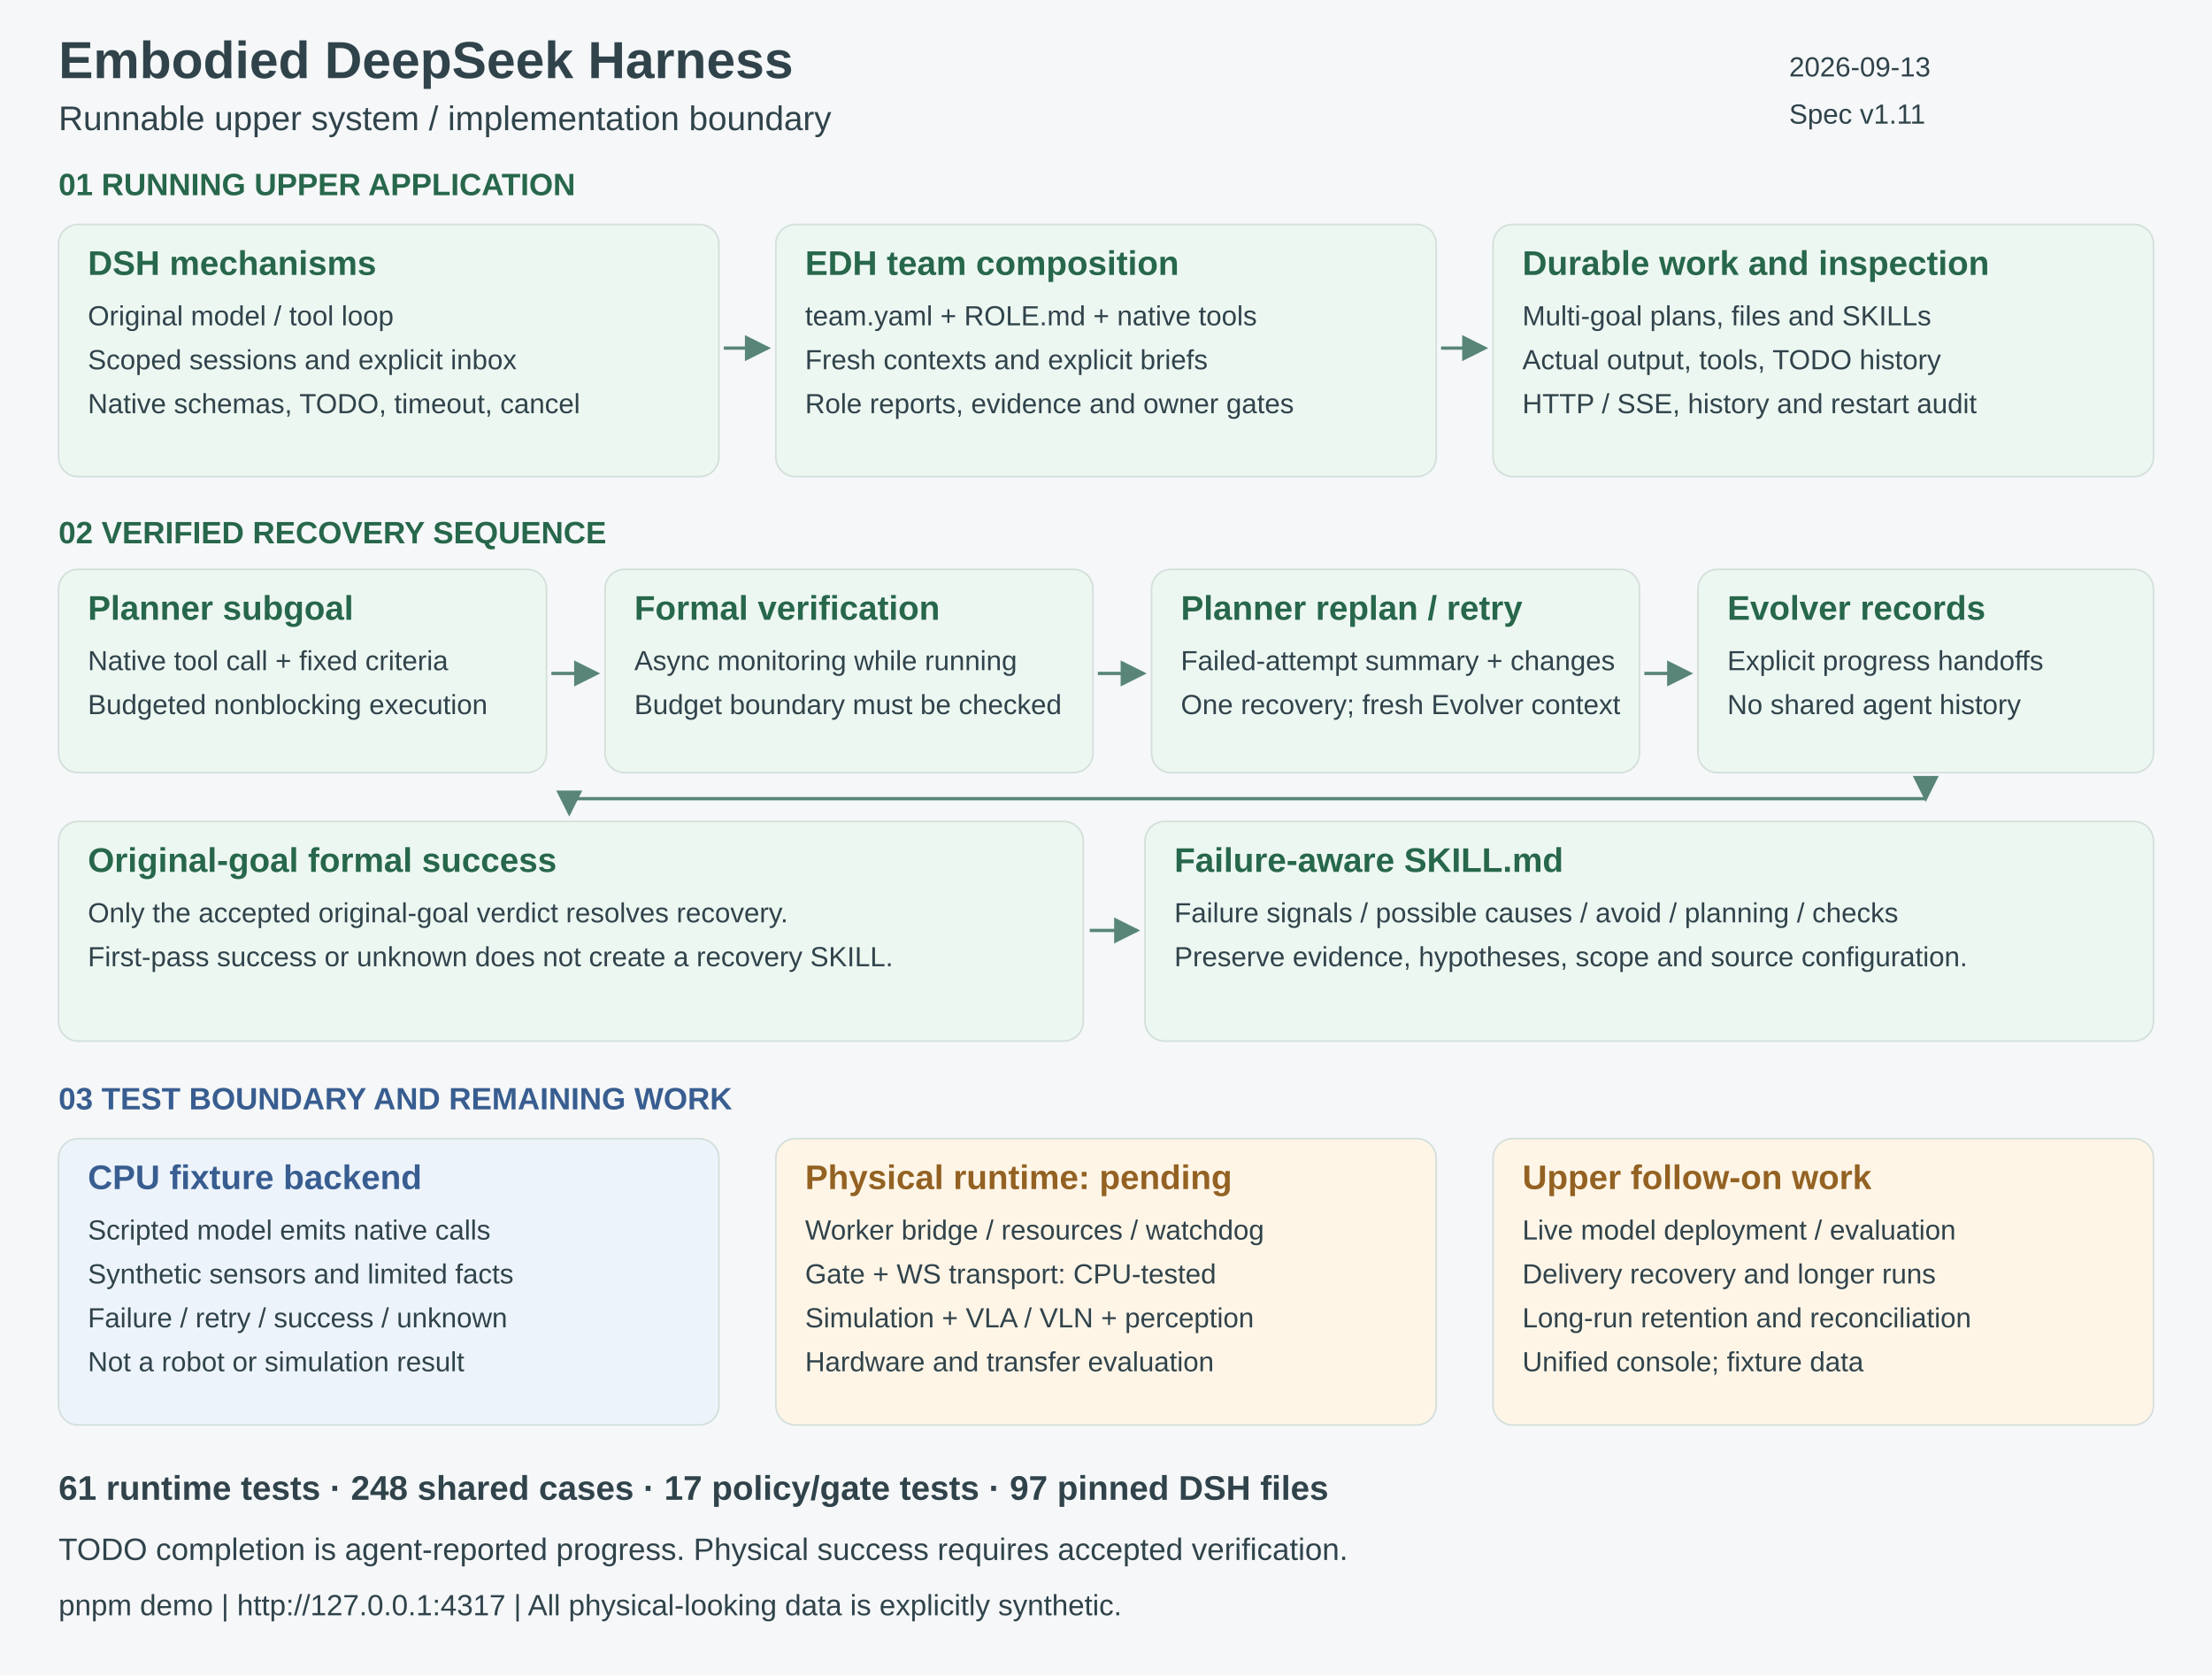
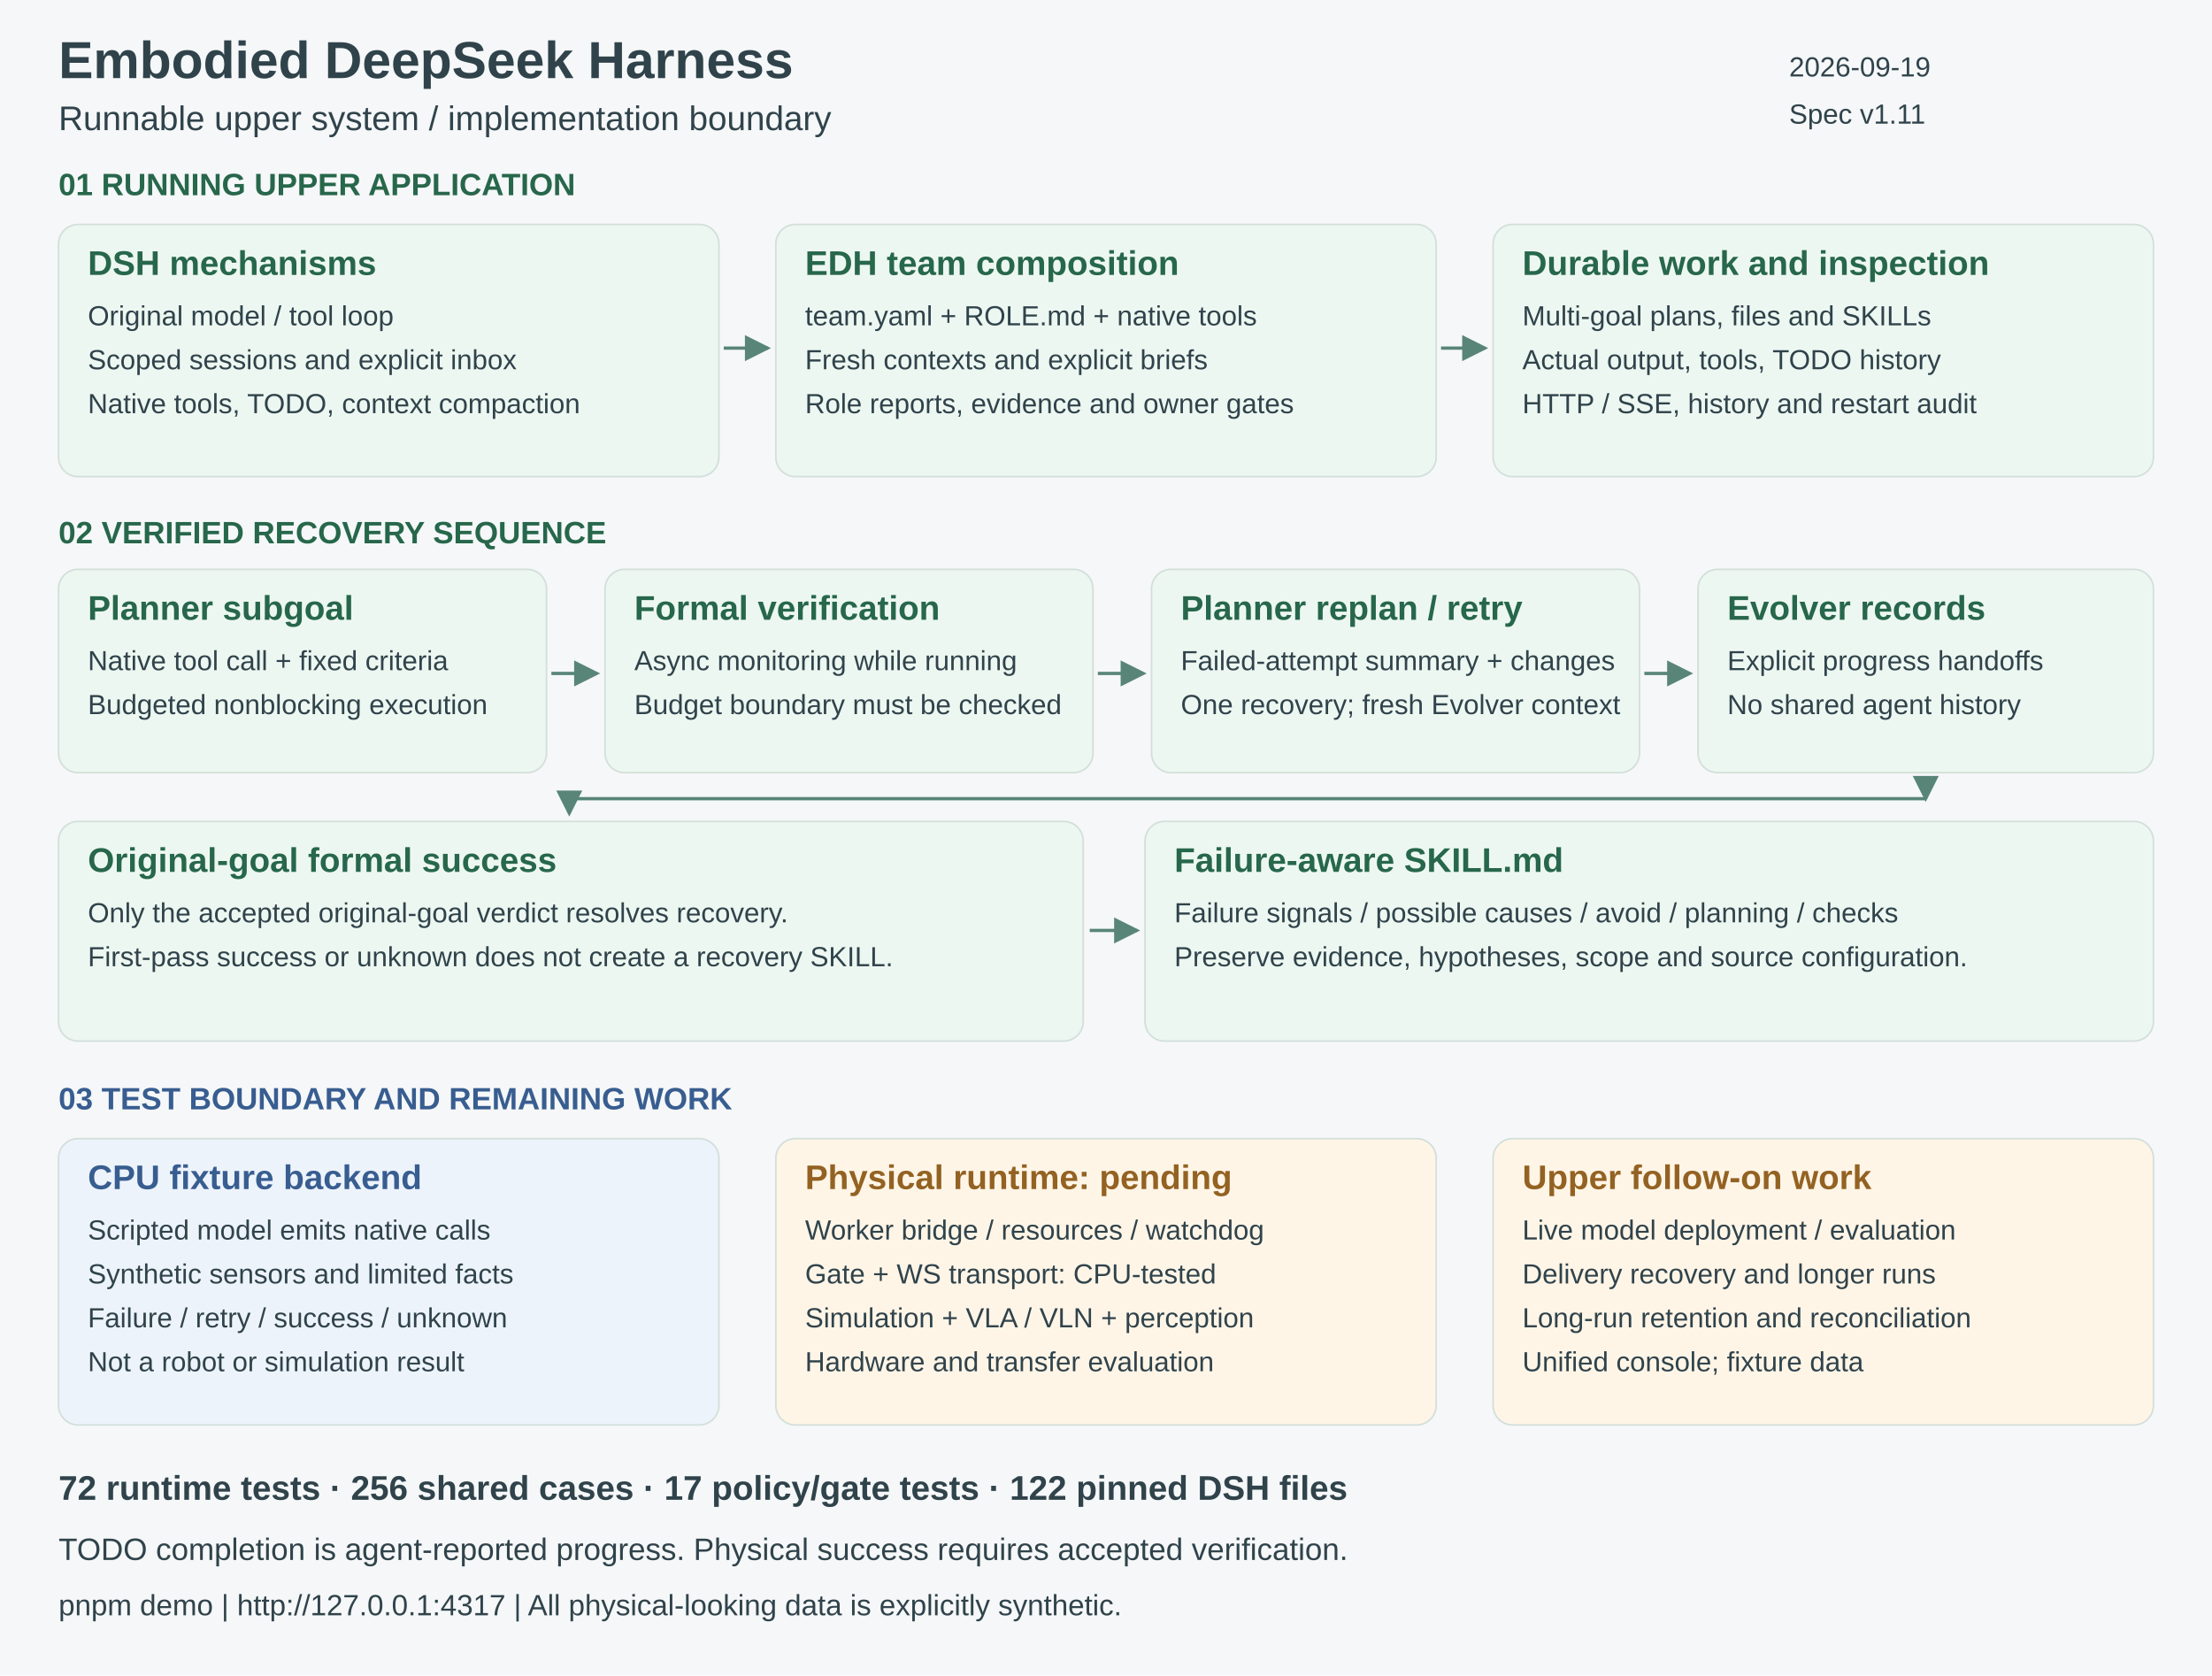
<svg xmlns="http://www.w3.org/2000/svg" width="1360" height="1030" viewBox="0 0 1360 1030" role="img" aria-labelledby="title desc">
  <defs>
    <marker id="arrow" markerWidth="8" markerHeight="8" refX="7" refY="4" orient="auto">
      <path d="M0 0 L8 4 L0 8" fill="#588578" />
    </marker>
  </defs>
  <rect width="1360" height="1030" fill="#f5f7f8" />
  <text x="36" y="48" font-family="Arial, sans-serif" font-size="32" fill="#30434b" font-weight="700">Embodied DeepSeek Harness</text>
  <text x="36" y="80" font-family="Arial, sans-serif" font-size="21" fill="#30434b" font-weight="400">Runnable upper system / implementation boundary</text>
-   <text x="1100" y="47" font-family="Arial, sans-serif" font-size="17" fill="#30434b" font-weight="400">2026-09-13</text>
+   <text x="1100" y="47" font-family="Arial, sans-serif" font-size="17" fill="#30434b" font-weight="400">2026-09-19</text>
  <text x="1100" y="76" font-family="Arial, sans-serif" font-size="17" fill="#30434b" font-weight="400">Spec v1.11</text>
  <text x="36" y="120" font-family="Arial, sans-serif" font-size="19" fill="#27674b" font-weight="700">01   RUNNING UPPER APPLICATION</text>
  <rect x="36" y="138" width="406" height="155" rx="12" fill="#edf7f1" stroke="#d3dfda" />
  <text x="54" y="169" font-family="Arial, sans-serif" font-size="21" fill="#27674b" font-weight="700">DSH mechanisms</text>
  <text x="54" y="200" font-family="Arial, sans-serif" font-size="17" fill="#30434b" font-weight="400">Original model / tool loop</text>
  <text x="54" y="227" font-family="Arial, sans-serif" font-size="17" fill="#30434b" font-weight="400">Scoped sessions and explicit inbox</text>
-   <text x="54" y="254" font-family="Arial, sans-serif" font-size="17" fill="#30434b" font-weight="400">Native schemas, TODO, timeout, cancel</text>
+   <text x="54" y="254" font-family="Arial, sans-serif" font-size="17" fill="#30434b" font-weight="400">Native tools, TODO, context compaction</text>
  <rect x="477" y="138" width="406" height="155" rx="12" fill="#edf7f1" stroke="#d3dfda" />
  <text x="495" y="169" font-family="Arial, sans-serif" font-size="21" fill="#27674b" font-weight="700">EDH team composition</text>
  <text x="495" y="200" font-family="Arial, sans-serif" font-size="17" fill="#30434b" font-weight="400">team.yaml + ROLE.md + native tools</text>
  <text x="495" y="227" font-family="Arial, sans-serif" font-size="17" fill="#30434b" font-weight="400">Fresh contexts and explicit briefs</text>
  <text x="495" y="254" font-family="Arial, sans-serif" font-size="17" fill="#30434b" font-weight="400">Role reports, evidence and owner gates</text>
  <rect x="918" y="138" width="406" height="155" rx="12" fill="#edf7f1" stroke="#d3dfda" />
  <text x="936" y="169" font-family="Arial, sans-serif" font-size="21" fill="#27674b" font-weight="700">Durable work and inspection</text>
  <text x="936" y="200" font-family="Arial, sans-serif" font-size="17" fill="#30434b" font-weight="400">Multi-goal plans, files and SKILLs</text>
  <text x="936" y="227" font-family="Arial, sans-serif" font-size="17" fill="#30434b" font-weight="400">Actual output, tools, TODO history</text>
  <text x="936" y="254" font-family="Arial, sans-serif" font-size="17" fill="#30434b" font-weight="400">HTTP / SSE, history and restart audit</text>
  <path d="M445 214 L472 214" stroke="#588578" stroke-width="2" fill="none" marker-end="url(#arrow)" />
  <path d="M886 214 L913 214" stroke="#588578" stroke-width="2" fill="none" marker-end="url(#arrow)" />
  <text x="36" y="334" font-family="Arial, sans-serif" font-size="19" fill="#27674b" font-weight="700">02   VERIFIED RECOVERY SEQUENCE</text>
  <rect x="36" y="350" width="300" height="125" rx="12" fill="#edf7f1" stroke="#d3dfda" />
  <text x="54" y="381" font-family="Arial, sans-serif" font-size="21" fill="#27674b" font-weight="700">Planner subgoal</text>
  <text x="54" y="412" font-family="Arial, sans-serif" font-size="17" fill="#30434b" font-weight="400">Native tool call + fixed criteria</text>
  <text x="54" y="439" font-family="Arial, sans-serif" font-size="17" fill="#30434b" font-weight="400">Budgeted nonblocking execution</text>
  <rect x="372" y="350" width="300" height="125" rx="12" fill="#edf7f1" stroke="#d3dfda" />
  <text x="390" y="381" font-family="Arial, sans-serif" font-size="21" fill="#27674b" font-weight="700">Formal verification</text>
  <text x="390" y="412" font-family="Arial, sans-serif" font-size="17" fill="#30434b" font-weight="400">Async monitoring while running</text>
  <text x="390" y="439" font-family="Arial, sans-serif" font-size="17" fill="#30434b" font-weight="400">Budget boundary must be checked</text>
  <rect x="708" y="350" width="300" height="125" rx="12" fill="#edf7f1" stroke="#d3dfda" />
  <text x="726" y="381" font-family="Arial, sans-serif" font-size="21" fill="#27674b" font-weight="700">Planner replan / retry</text>
  <text x="726" y="412" font-family="Arial, sans-serif" font-size="17" fill="#30434b" font-weight="400">Failed-attempt summary + changes</text>
  <text x="726" y="439" font-family="Arial, sans-serif" font-size="17" fill="#30434b" font-weight="400">One recovery; fresh Evolver context</text>
  <rect x="1044" y="350" width="280" height="125" rx="12" fill="#edf7f1" stroke="#d3dfda" />
  <text x="1062" y="381" font-family="Arial, sans-serif" font-size="21" fill="#27674b" font-weight="700">Evolver records</text>
  <text x="1062" y="412" font-family="Arial, sans-serif" font-size="17" fill="#30434b" font-weight="400">Explicit progress handoffs</text>
  <text x="1062" y="439" font-family="Arial, sans-serif" font-size="17" fill="#30434b" font-weight="400">No shared agent history</text>
  <path d="M339 414 L367 414" stroke="#588578" stroke-width="2" fill="none" marker-end="url(#arrow)" />
  <path d="M675 414 L703 414" stroke="#588578" stroke-width="2" fill="none" marker-end="url(#arrow)" />
  <path d="M1011 414 L1039 414" stroke="#588578" stroke-width="2" fill="none" marker-end="url(#arrow)" />
  <rect x="36" y="505" width="630" height="135" rx="12" fill="#edf7f1" stroke="#d3dfda" />
  <text x="54" y="536" font-family="Arial, sans-serif" font-size="21" fill="#27674b" font-weight="700">Original-goal formal success</text>
  <text x="54" y="567" font-family="Arial, sans-serif" font-size="17" fill="#30434b" font-weight="400">Only the accepted original-goal verdict resolves recovery.</text>
  <text x="54" y="594" font-family="Arial, sans-serif" font-size="17" fill="#30434b" font-weight="400">First-pass success or unknown does not create a recovery SKILL.</text>
  <rect x="704" y="505" width="620" height="135" rx="12" fill="#edf7f1" stroke="#d3dfda" />
  <text x="722" y="536" font-family="Arial, sans-serif" font-size="21" fill="#27674b" font-weight="700">Failure-aware SKILL.md</text>
  <text x="722" y="567" font-family="Arial, sans-serif" font-size="17" fill="#30434b" font-weight="400">Failure signals / possible causes / avoid / planning / checks</text>
  <text x="722" y="594" font-family="Arial, sans-serif" font-size="17" fill="#30434b" font-weight="400">Preserve evidence, hypotheses, scope and source configuration.</text>
  <path d="M1184 478 L1184 491" stroke="#588578" stroke-width="2" fill="none" marker-end="url(#arrow)" />
  <path d="M1184 491 H350 V500" stroke="#588578" stroke-width="2" fill="none" marker-end="url(#arrow)" />
  <path d="M670 572 L699 572" stroke="#588578" stroke-width="2" fill="none" marker-end="url(#arrow)" />
  <text x="36" y="682" font-family="Arial, sans-serif" font-size="19" fill="#385d90" font-weight="700">03   TEST BOUNDARY AND REMAINING WORK</text>
  <rect x="36" y="700" width="406" height="176" rx="12" fill="#edf3fb" stroke="#d3dfda" />
  <text x="54" y="731" font-family="Arial, sans-serif" font-size="21" fill="#385d90" font-weight="700">CPU fixture backend</text>
  <text x="54" y="762" font-family="Arial, sans-serif" font-size="17" fill="#30434b" font-weight="400">Scripted model emits native calls</text>
  <text x="54" y="789" font-family="Arial, sans-serif" font-size="17" fill="#30434b" font-weight="400">Synthetic sensors and limited facts</text>
  <text x="54" y="816" font-family="Arial, sans-serif" font-size="17" fill="#30434b" font-weight="400">Failure / retry / success / unknown</text>
  <text x="54" y="843" font-family="Arial, sans-serif" font-size="17" fill="#30434b" font-weight="400">Not a robot or simulation result</text>
  <rect x="477" y="700" width="406" height="176" rx="12" fill="#fff5e7" stroke="#d3dfda" />
  <text x="495" y="731" font-family="Arial, sans-serif" font-size="21" fill="#936222" font-weight="700">Physical runtime: pending</text>
  <text x="495" y="762" font-family="Arial, sans-serif" font-size="17" fill="#30434b" font-weight="400">Worker bridge / resources / watchdog</text>
  <text x="495" y="789" font-family="Arial, sans-serif" font-size="17" fill="#30434b" font-weight="400">Gate + WS transport: CPU-tested</text>
  <text x="495" y="816" font-family="Arial, sans-serif" font-size="17" fill="#30434b" font-weight="400">Simulation + VLA / VLN + perception</text>
  <text x="495" y="843" font-family="Arial, sans-serif" font-size="17" fill="#30434b" font-weight="400">Hardware and transfer evaluation</text>
  <rect x="918" y="700" width="406" height="176" rx="12" fill="#fff5e7" stroke="#d3dfda" />
  <text x="936" y="731" font-family="Arial, sans-serif" font-size="21" fill="#936222" font-weight="700">Upper follow-on work</text>
  <text x="936" y="762" font-family="Arial, sans-serif" font-size="17" fill="#30434b" font-weight="400">Live model deployment / evaluation</text>
  <text x="936" y="789" font-family="Arial, sans-serif" font-size="17" fill="#30434b" font-weight="400">Delivery recovery and longer runs</text>
  <text x="936" y="816" font-family="Arial, sans-serif" font-size="17" fill="#30434b" font-weight="400">Long-run retention and reconciliation</text>
  <text x="936" y="843" font-family="Arial, sans-serif" font-size="17" fill="#30434b" font-weight="400">Unified console; fixture data</text>
-   <text x="36" y="922" font-family="Arial, sans-serif" font-size="21" fill="#30434b" font-weight="700">61 runtime tests  ·  248 shared cases  ·  17 policy/gate tests  ·  97 pinned DSH files</text>
+   <text x="36" y="922" font-family="Arial, sans-serif" font-size="21" fill="#30434b" font-weight="700">72 runtime tests  ·  256 shared cases  ·  17 policy/gate tests  ·  122 pinned DSH files</text>
  <text x="36" y="959" font-family="Arial, sans-serif" font-size="19" fill="#30434b" font-weight="400">TODO completion is agent-reported progress. Physical success requires accepted verification.</text>
  <text x="36" y="993" font-family="Arial, sans-serif" font-size="18" fill="#30434b" font-weight="400">pnpm demo   |   http://127.0.0.1:4317   |   All physical-looking data is explicitly synthetic.</text>
</svg>
